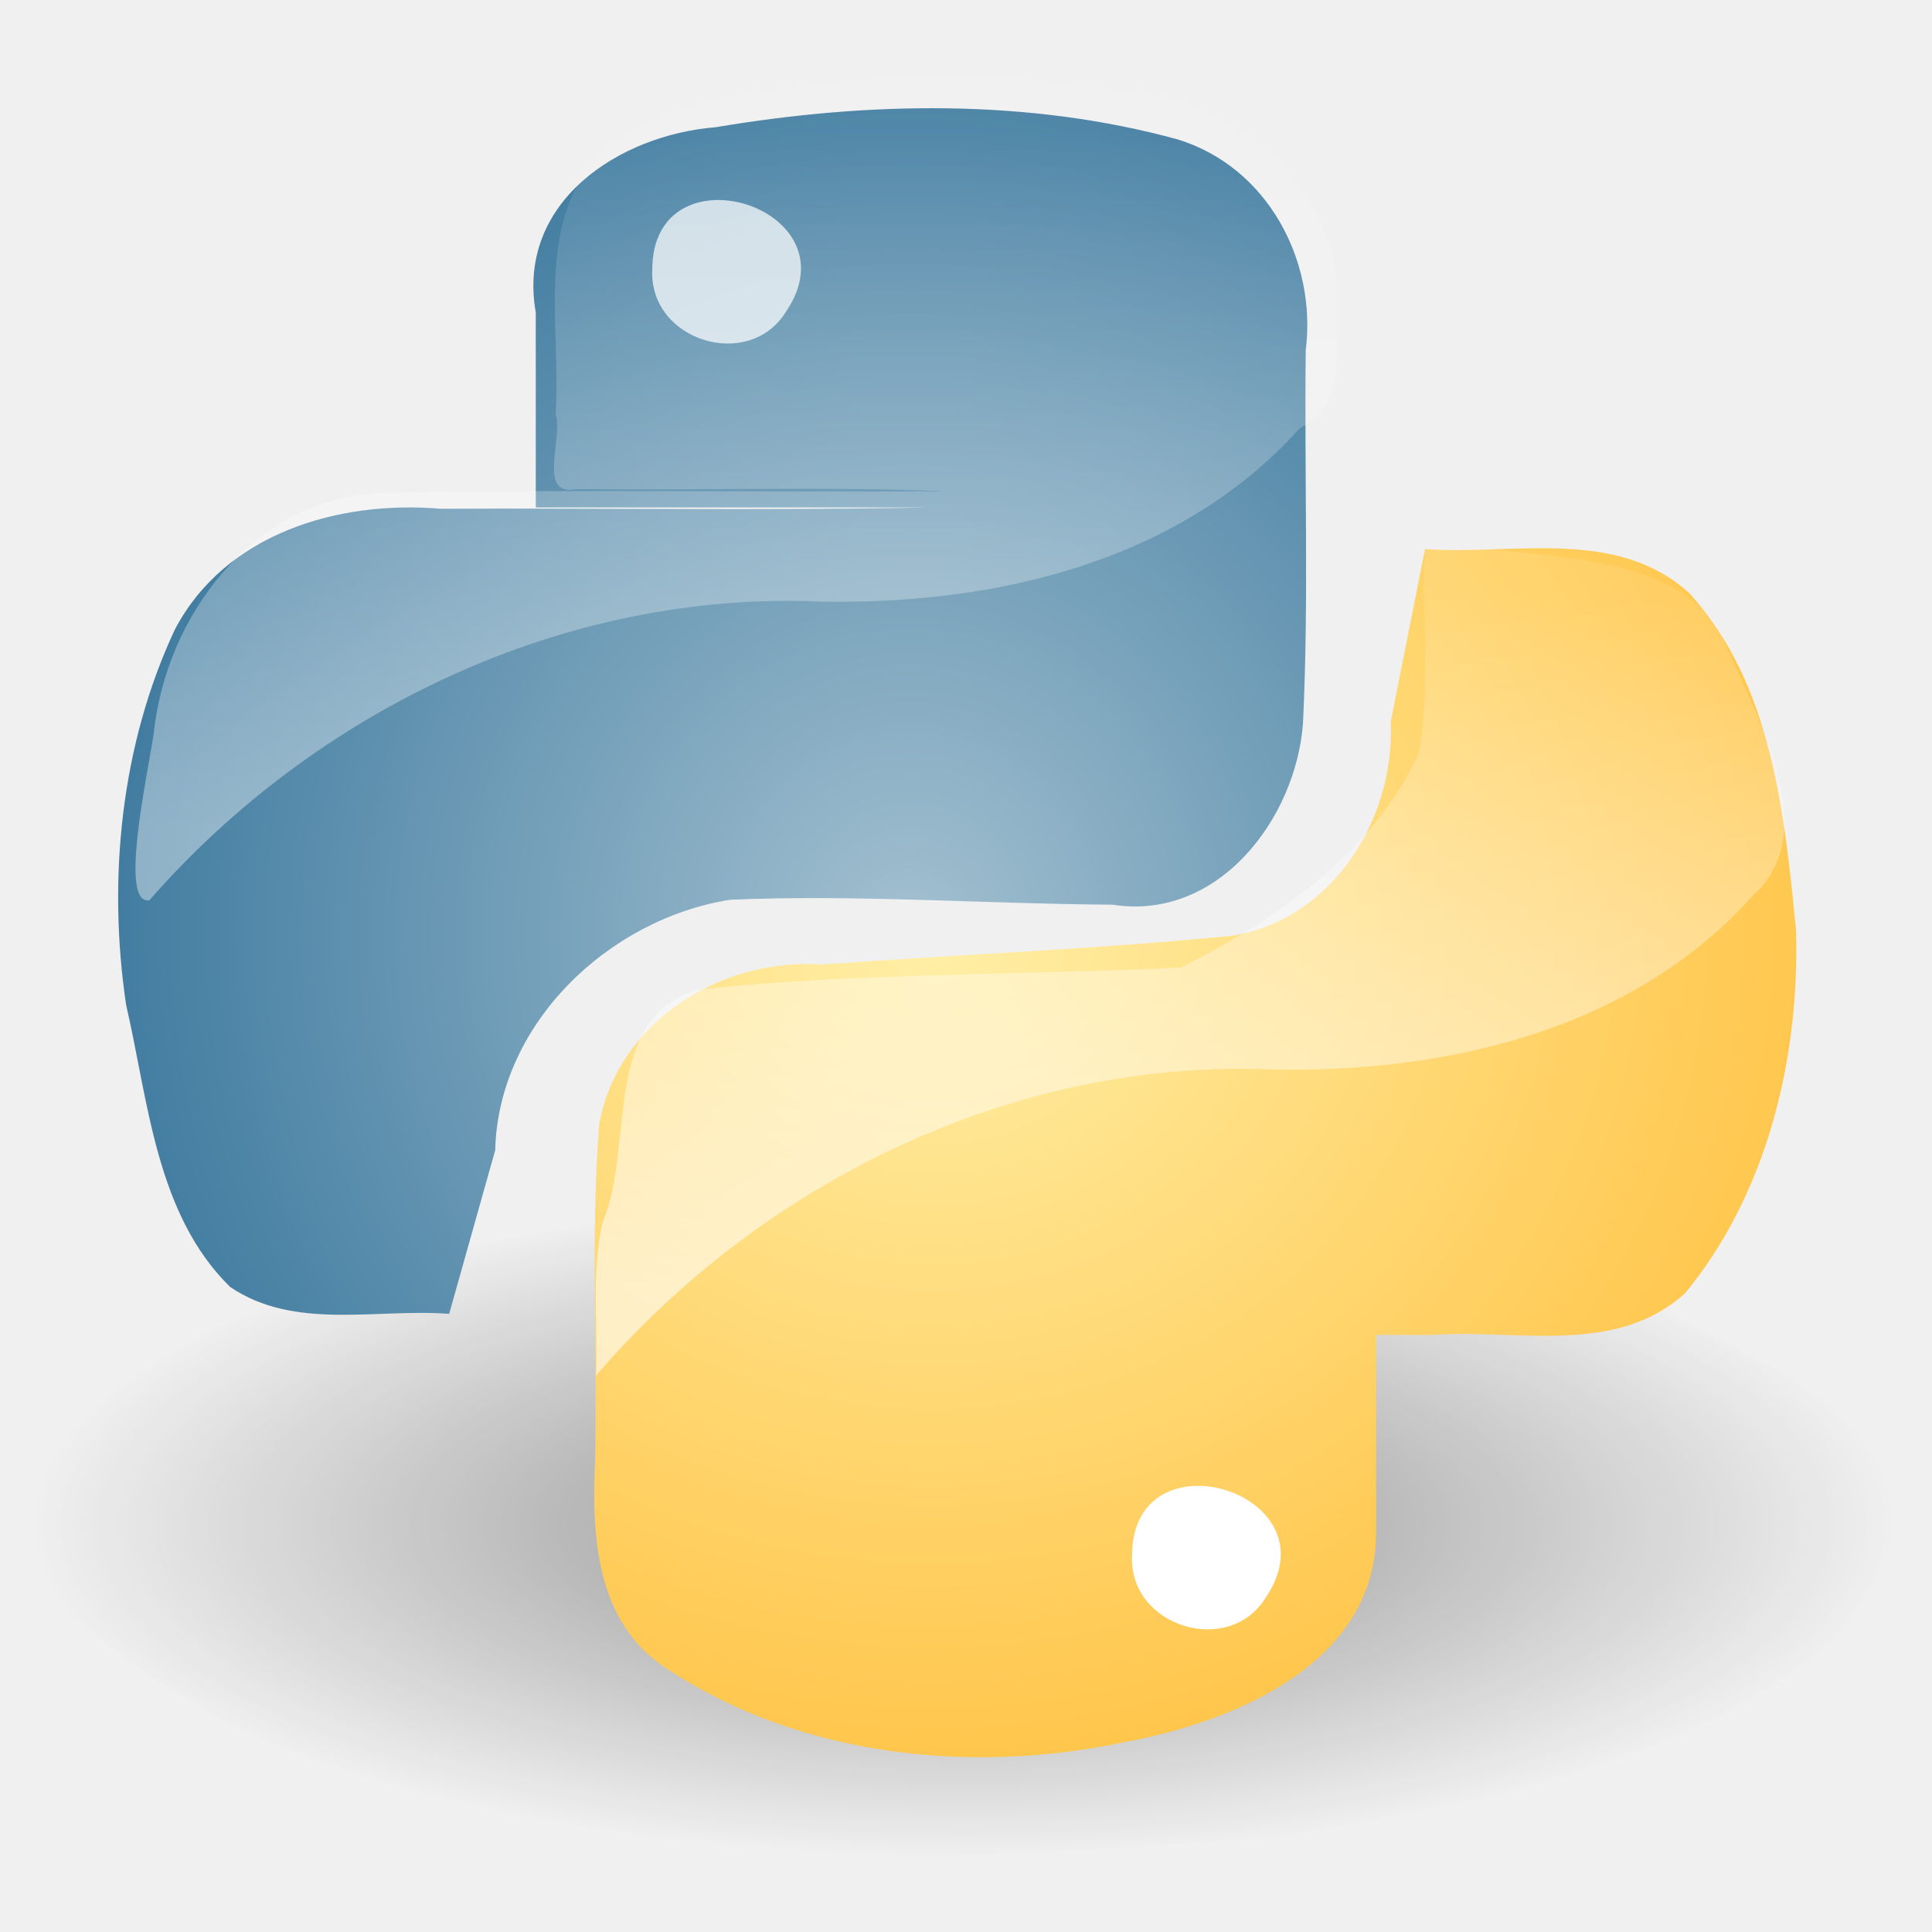
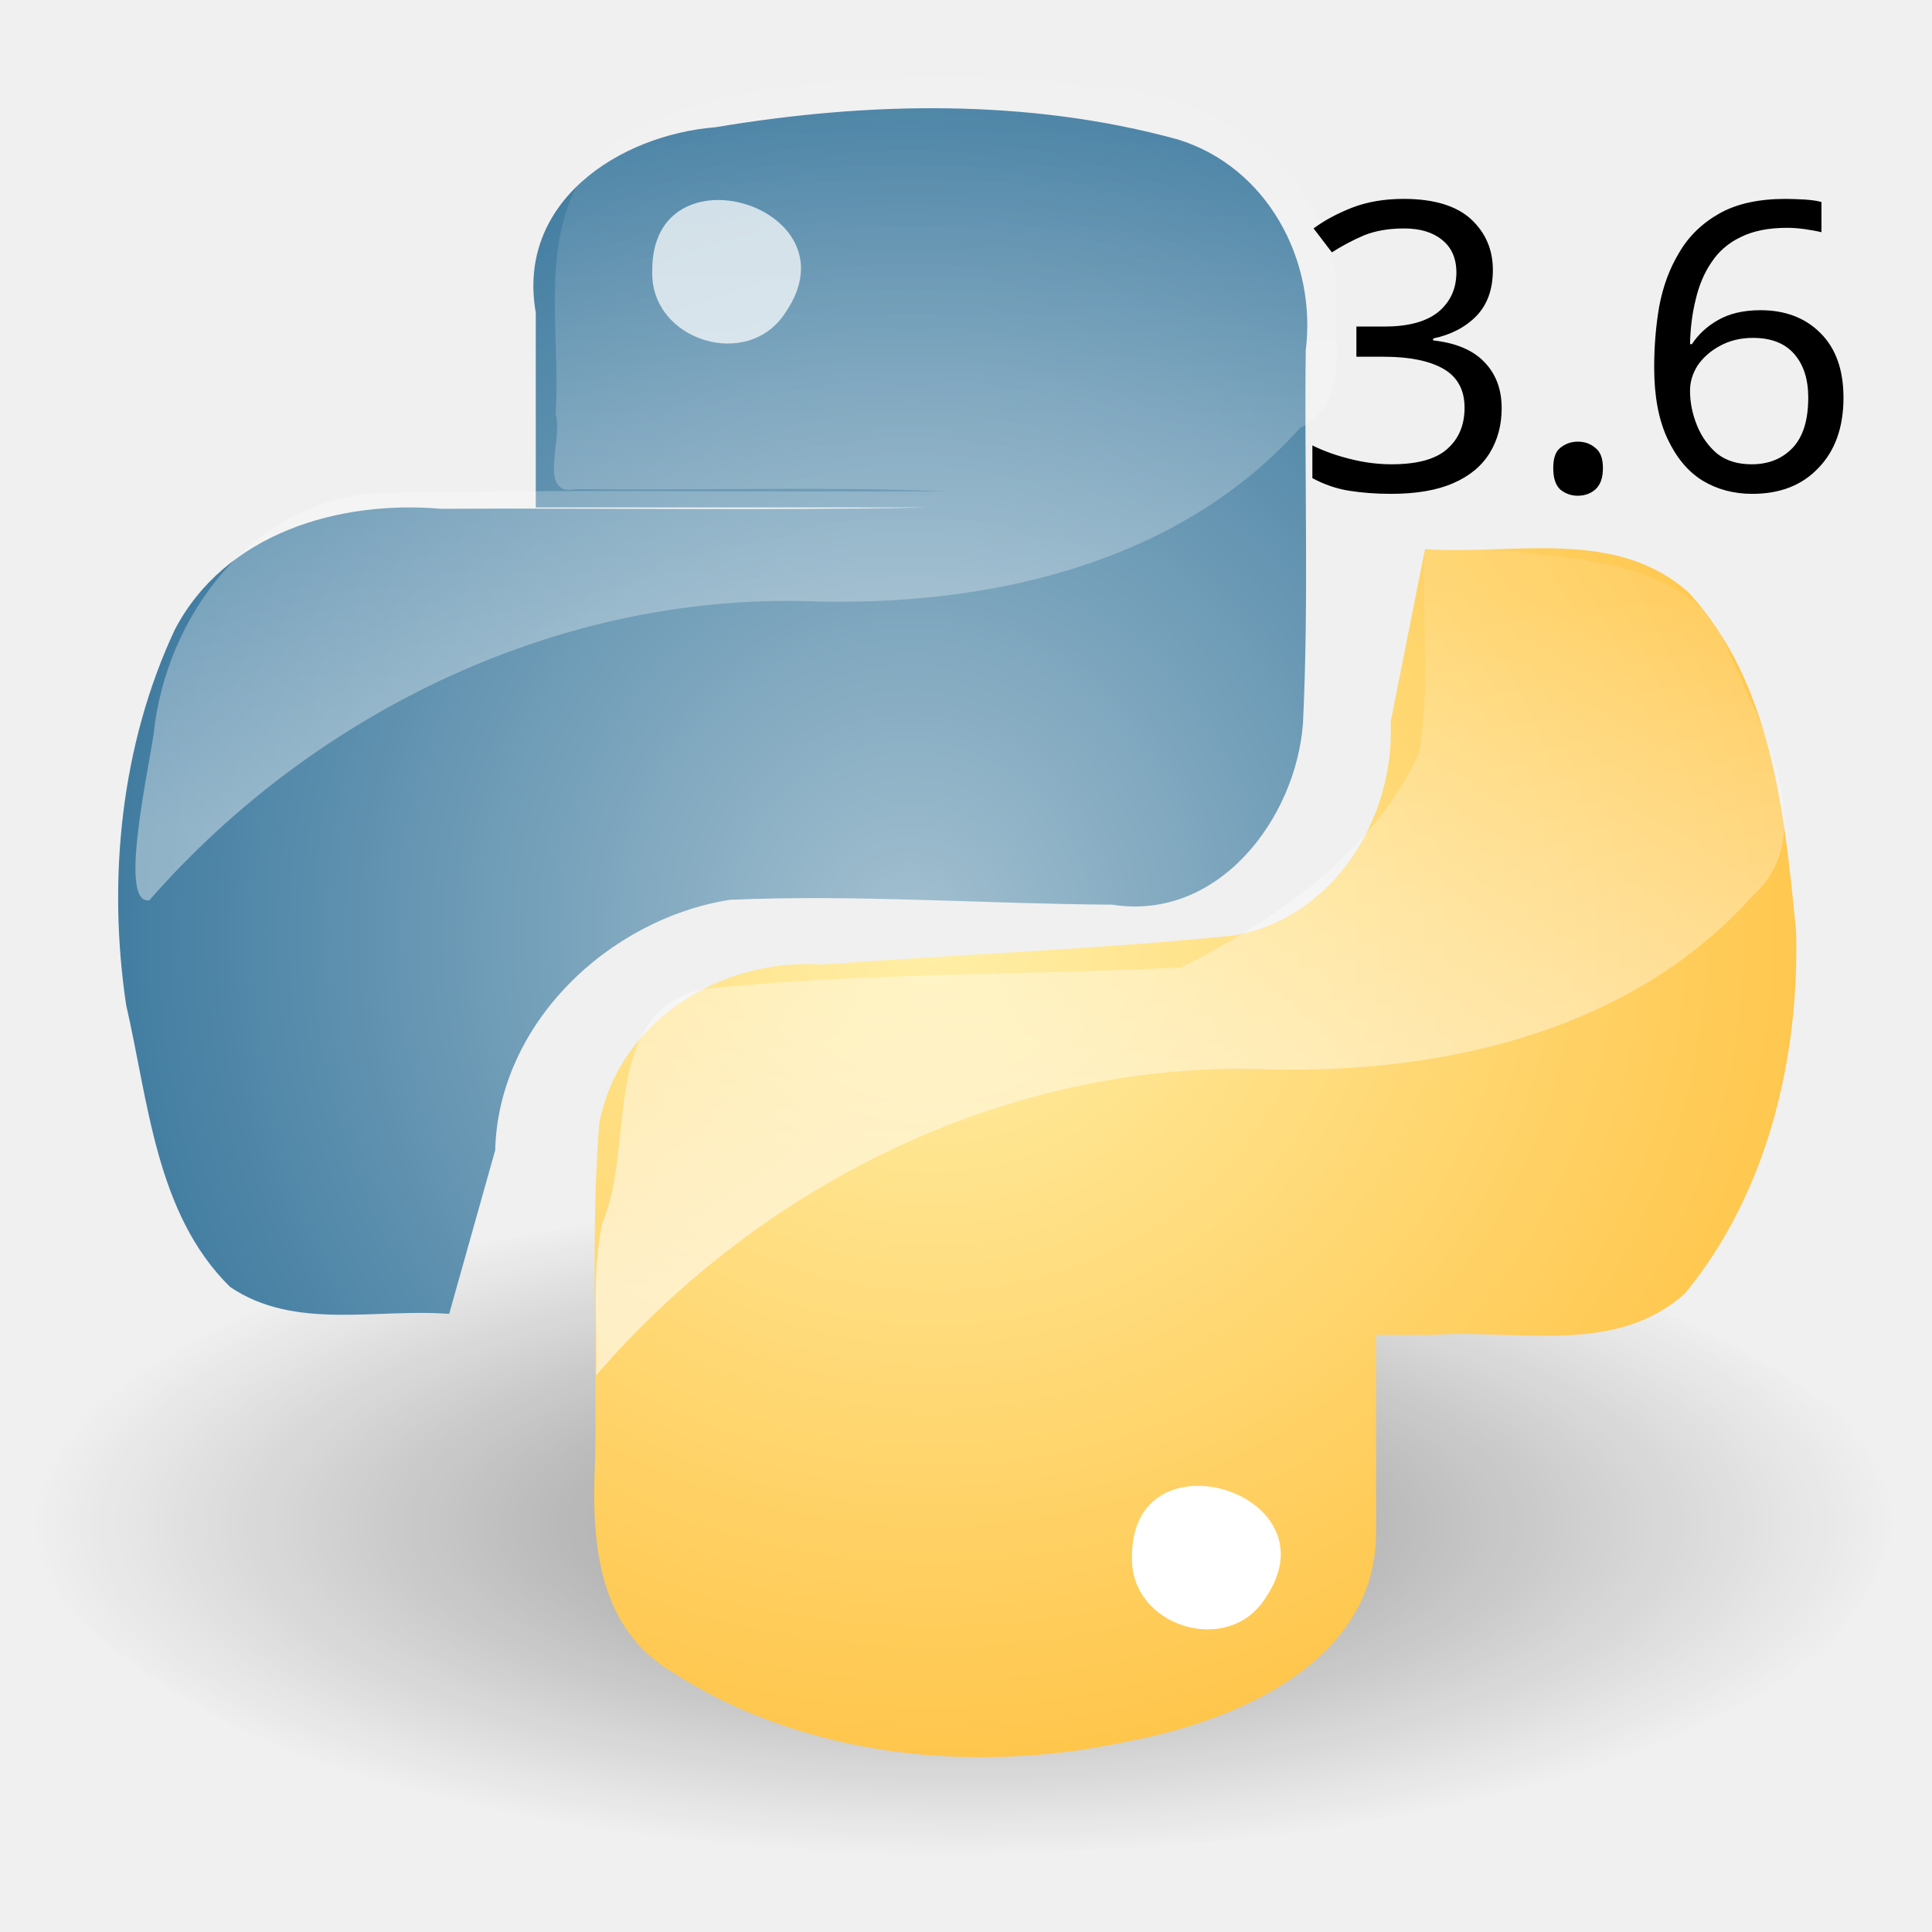
- <svg xmlns="http://www.w3.org/2000/svg" xmlns:xlink="http://www.w3.org/1999/xlink" height="64" version="1.1" viewBox="0 0 48 48" width="64">
+ <svg xmlns="http://www.w3.org/2000/svg" xmlns:xlink="http://www.w3.org/1999/xlink" height="64.0" version="1.1" viewBox="0 0 48 48.0" width="64.0">
  <defs>
-     <linearGradient gradientTransform="matrix(.32087 0 0 .32087 -13.564 -15.054)" gradientUnits="userSpaceOnUse" id="e" x1="94.693" x2="94.693" xlink:href="#a" y1="112.51" y2="64.053" />
+     <linearGradient gradientTransform="matrix(.32087 0 0 .32087 -13.564 -15.054)" gradientUnits="userSpaceOnUse" id="h" x1="94.693" x2="94.693" xlink:href="#a" y1="112.51" y2="64.053" />
    <linearGradient id="a">
      <stop offset="0" stop-color="#fff" />
      <stop offset="1" stop-color="#fff" stop-opacity="0.165" />
    </linearGradient>
-     <radialGradient cx="22.504" cy="23.333" gradientTransform="matrix(0 -2.0701 1.954 0 -22.827 69.968)" gradientUnits="userSpaceOnUse" id="c" r="9.001">
+     <radialGradient cx="22.504" cy="23.333" gradientTransform="matrix(0 -2.0701 1.954 0 -22.827 69.968)" gradientUnits="userSpaceOnUse" id="j" r="9.001">
      <stop offset="0" stop-color="#a3c0d0" />
      <stop offset="1" stop-color="#427da1" />
    </radialGradient>
-     <linearGradient gradientTransform="matrix(.32087 0 0 .32087 -3.5149 -4.6576)" gradientUnits="userSpaceOnUse" id="f" x1="94.693" x2="94.693" xlink:href="#a" y1="112.51" y2="64.053" />
-     <radialGradient cx="23.515" cy="23.143" gradientTransform="matrix(2.0409e-7 2.0273 -2.2036 2.2184e-7 74.237 -24.325)" gradientUnits="userSpaceOnUse" id="b" r="9.019">
+     <linearGradient gradientTransform="matrix(.32087 0 0 .32087 -3.5149 -4.6576)" gradientUnits="userSpaceOnUse" id="g" x1="94.693" x2="94.693" xlink:href="#a" y1="112.51" y2="64.053" />
+     <radialGradient cx="23.515" cy="23.143" gradientTransform="matrix(2.0409e-7 2.0273 -2.2036 2.2184e-7 74.237 -24.325)" gradientUnits="userSpaceOnUse" id="k" r="9.019">
      <stop offset="0" stop-color="#ffefa7" />
      <stop offset="1" stop-color="#ffc64c" />
    </radialGradient>
-     <radialGradient cx="15.116" cy="63.965" gradientTransform="matrix(1.8852 0 0 .67326 -4.5447 -5.1922)" gradientUnits="userSpaceOnUse" id="d" r="12.289">
+     <radialGradient cx="15.116" cy="63.965" gradientTransform="matrix(1.8852 0 0 .67326 -4.5447 -5.1922)" gradientUnits="userSpaceOnUse" id="i" r="12.289">
      <stop offset="0" />
      <stop offset="1" stop-opacity="0" />
    </radialGradient>
  </defs>
-   <path d="m47.116 37.872c-1.668 5.997-9.651 6.584-14.772 7.712-10.245 0.807-22.744 1.616-30.888-5.732-2.65-4.79 4.58-7.544 8.093-8.461 11.79-2.561 25.858-3.418 36.228 3.709 0.735 0.729 1.344 1.703 1.339 2.772z" fill="url(#d)" opacity="0.4" stroke-width="1.12" />
+   <path d="m47.116 37.872c-1.668 5.997-9.651 6.584-14.772 7.712-10.245 0.807-22.744 1.616-30.888-5.732-2.65-4.79 4.58-7.544 8.093-8.461 11.79-2.561 25.858-3.418 36.228 3.709 0.735 0.729 1.344 1.703 1.339 2.772z" fill="url(#i)" opacity="0.4" stroke-width="1.12" />
  <g transform="matrix(1.12 0 0 1.12 -2.8797 -2.9632)">
-     <path d="m33.096 36.621c0.015 2.906-3.112 4.205-5.534 4.661-3.41 0.73-7.222 0.343-10.171-1.602-1.61-1.017-1.699-2.967-1.618-4.664 0.048-2.476-0.102-4.964 0.089-7.431 0.415-2.282 2.708-3.697 4.929-3.543 3.036-0.224 6.085-0.339 9.111-0.639 2.222-0.357 3.619-2.587 3.517-4.739 0.254-1.279 0.508-2.559 0.763-3.838 1.971 0.137 4.24-0.486 5.855 0.97 1.842 2.003 2.121 4.903 2.376 7.497 0.079 2.825-0.642 5.832-2.459 8.037-1.542 1.403-3.731 0.793-5.619 0.929-3.293-0.011-6.633 0.023-9.898-0.017h8.66v4.378z" fill="url(#b)" />
-     <path d="m27.683 37.163c-5e-3 -2.799 4.538-1.409 2.97 0.915-0.822 1.34-3.036 0.649-2.97-0.915z" fill="#fff" />
-     <path d="m34.171 14.827c-0.063 1.506 0.138 3.043-0.124 4.527-1.014 2.201-3.171 3.698-5.278 4.753-3.547 0.175-7.11 0.111-10.643 0.482-2.256 0.563-1.456 3.498-2.194 5.187-0.242 1.111-0.1 2.253-0.138 3.381 3.704-4.303 9.278-7.034 15.008-6.787 3.853 0.077 7.966-0.868 10.637-3.84 1.716-1.531-0.102-4.266-0.769-6.018-1.139-1.466-3.357-1.493-5.092-1.684-0.469-1.2e-4 -0.943 2.5e-4 -1.408-1.9e-4z" fill="url(#f)" opacity="0.6" />
+     <path d="m33.096 36.621c0.015 2.906-3.112 4.205-5.534 4.661-3.41 0.73-7.222 0.343-10.171-1.602-1.61-1.017-1.699-2.967-1.618-4.664 0.048-2.476-0.102-4.964 0.089-7.431 0.415-2.282 2.708-3.697 4.929-3.543 3.036-0.224 6.085-0.339 9.111-0.639 2.222-0.357 3.619-2.587 3.517-4.739l0.763-3.838c1.971 0.137 4.24-0.486 5.855 0.97 1.842 2.003 2.121 4.903 2.376 7.497 0.079 2.825-0.642 5.832-2.459 8.037-1.542 1.403-3.731 0.793-5.619 0.929-3.293-0.011-6.633 0.023-9.898-0.017h8.66v4.378z" fill="url(#k)" />
+     <path d="m27.683 37.163c-0.005-2.799 4.538-1.409 2.97 0.915-0.822 1.34-3.036 0.649-2.97-0.915z" fill="#fff" />
+     <path d="m34.171 14.827c-0.063 1.506 0.138 3.043-0.124 4.527-1.014 2.201-3.171 3.698-5.278 4.753-3.547 0.175-7.11 0.111-10.643 0.482-2.256 0.563-1.456 3.498-2.194 5.187-0.242 1.111-0.1 2.253-0.138 3.381 3.704-4.303 9.278-7.034 15.008-6.787 3.853 0.077 7.966-0.868 10.637-3.84 1.716-1.531-0.102-4.266-0.769-6.018-1.139-1.466-3.357-1.493-5.092-1.684-0.469-0-0.943 0-1.408-0z" fill="url(#g)" opacity="0.6" />
  </g>
  <g transform="matrix(1.12 0 0 1.12 -2.8797 -2.9632)">
-     <path d="m14.455 9.572c-0.427-2.446 1.847-3.933 3.997-4.105 3.377-0.568 6.928-0.638 10.246 0.272 1.988 0.612 3.087 2.686 2.838 4.681-0.033 2.756 0.071 5.518-0.061 8.271-0.162 2.137-1.893 4.392-4.228 4.023-2.826-0.017-5.66-0.23-8.481-0.109-2.697 0.427-5.14 2.747-5.21 5.556-0.34 1.21-0.681 2.42-1.021 3.63-1.625-0.124-3.43 0.374-4.86-0.598-1.648-1.62-1.81-4.114-2.306-6.255-0.415-2.787-0.119-5.764 1.08-8.325 1.119-2.138 3.638-2.876 5.902-2.681 3.58-0.019 7.237 0.039 10.768-0.029h-8.663c-1.3e-4 -1.444 2.7e-4 -2.888-2e-4 -4.332z" fill="url(#c)" />
+     <path d="m14.455 9.572c-0.427-2.446 1.847-3.933 3.997-4.105 3.377-0.568 6.928-0.638 10.246 0.272 1.988 0.612 3.087 2.686 2.838 4.681-0.033 2.756 0.071 5.518-0.061 8.271-0.162 2.137-1.893 4.392-4.228 4.023-2.826-0.017-5.66-0.23-8.481-0.109-2.697 0.427-5.14 2.747-5.21 5.556-0.34 1.21-0.681 2.42-1.021 3.63-1.625-0.124-3.43 0.374-4.86-0.598-1.648-1.62-1.81-4.114-2.306-6.255-0.415-2.787-0.119-5.764 1.08-8.325 1.119-2.138 3.638-2.876 5.902-2.681 3.58-0.019 7.237 0.039 10.768-0.029h-8.663c-0-1.444 0-2.888-0-4.332z" fill="url(#j)" />
    <path d="m17.04 8.642c-0.01-2.803 4.539-1.412 2.97 0.913-0.822 1.337-3.034 0.651-2.97-0.913z" fill="#fff" opacity="0.72" />
-     <path d="m22.792 4.356c-2.337 0.167-4.927 0.191-6.871 1.657-1.511 1.552-0.894 3.869-1.024 5.826 0.172 0.533-0.421 1.832 0.458 1.658 2.71 0.031 5.543-0.062 8.175 0.046-4.203 0.025-8.41-0.05-12.611 0.039-2.769 0.19-4.67 2.736-4.939 5.343-0.155 1.007-0.767 3.799-0.096 3.692 3.696-4.226 9.221-6.87 14.879-6.627 3.853 0.077 7.966-0.868 10.637-3.84 1.082-0.577 0.776-1.711 0.81-2.703 0.178-2.851-2.683-4.793-5.29-4.863-1.368-0.177-2.752-0.262-4.129-0.229z" fill="url(#e)" opacity="0.4" />
+     <path d="m22.792 4.356c-2.337 0.167-4.927 0.191-6.871 1.657-1.511 1.552-0.894 3.869-1.024 5.826 0.172 0.533-0.421 1.832 0.458 1.658 2.71 0.031 5.543-0.062 8.175 0.046-4.203 0.025-8.41-0.05-12.611 0.039-2.769 0.19-4.67 2.736-4.939 5.343-0.155 1.007-0.767 3.799-0.096 3.692 3.696-4.226 9.221-6.87 14.879-6.627 3.853 0.077 7.966-0.868 10.637-3.84 1.082-0.577 0.776-1.711 0.81-2.703 0.178-2.851-2.683-4.793-5.29-4.863-1.368-0.177-2.752-0.262-4.129-0.229z" fill="url(#h)" opacity="0.4" />
  </g>
+   <text fill="#000000" font-family="sans-serif" font-size="10px" stroke-width="0.75" style="word-spacing:0px;letter-spacing:0px;line-height:1.25" x="32.152" xml:space="preserve" y="12.174">
+     <tspan x="32.152" y="12.174">3.6</tspan>
+   </text>
</svg>
